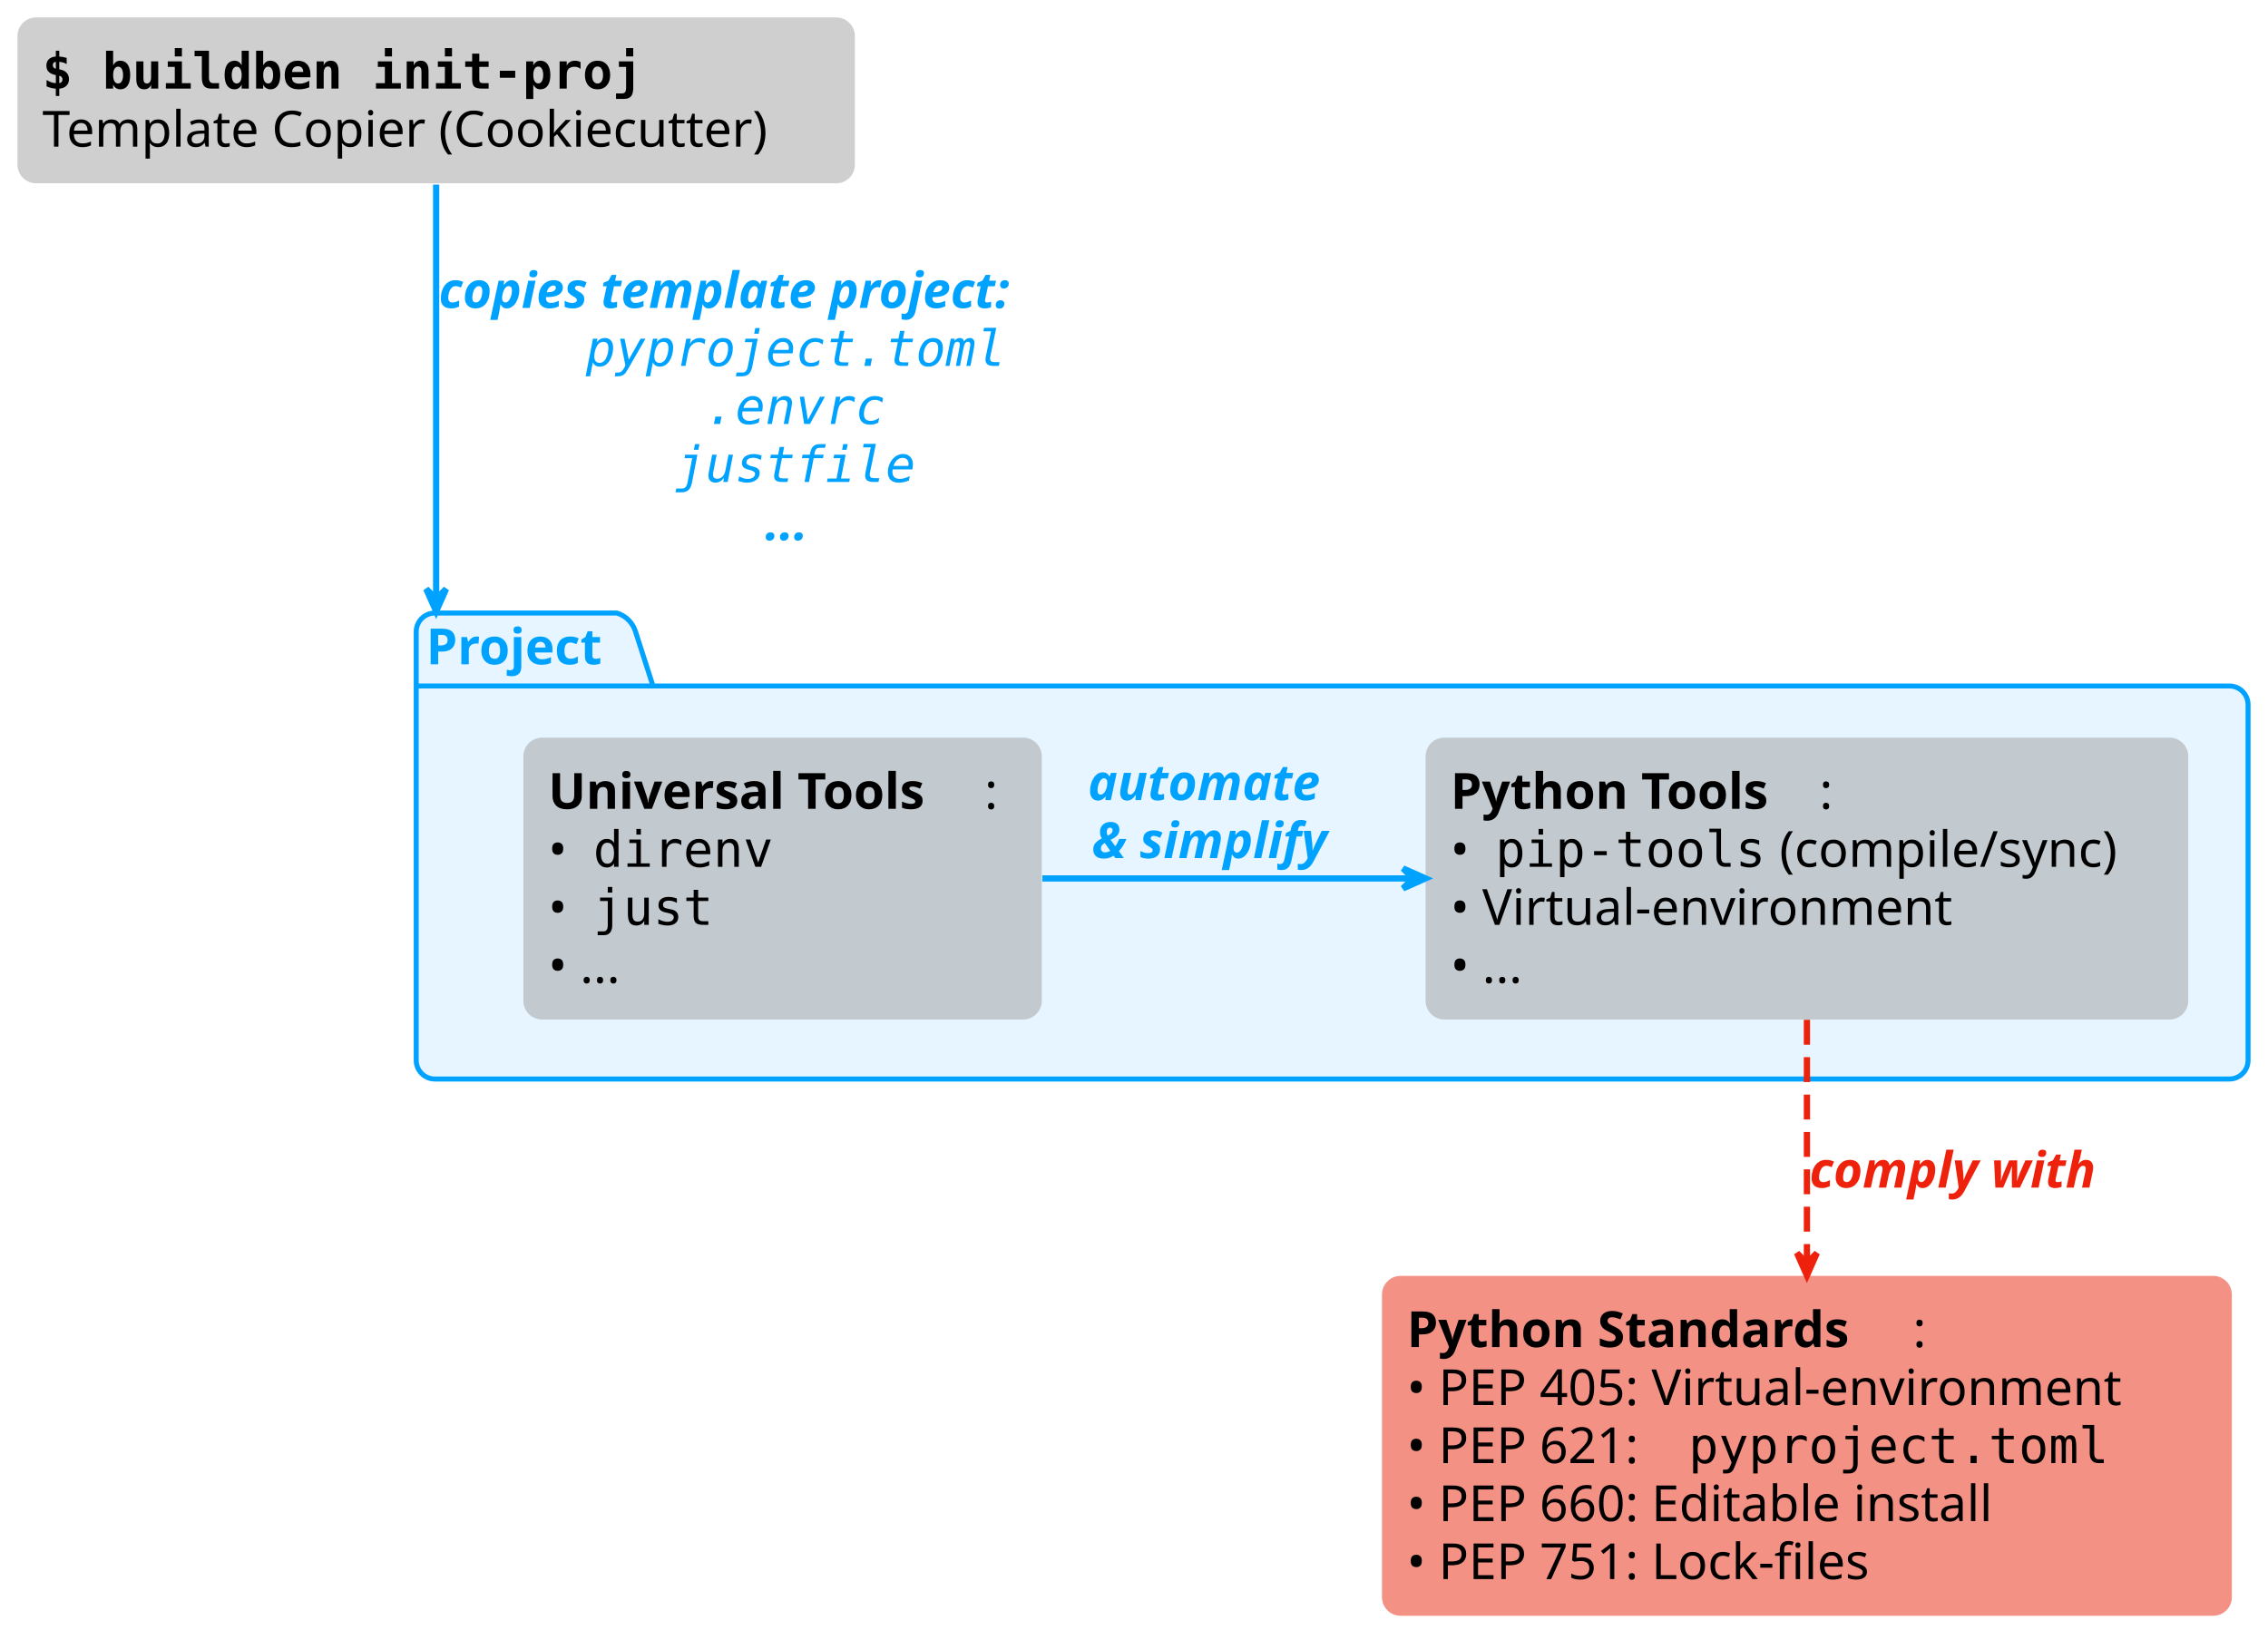
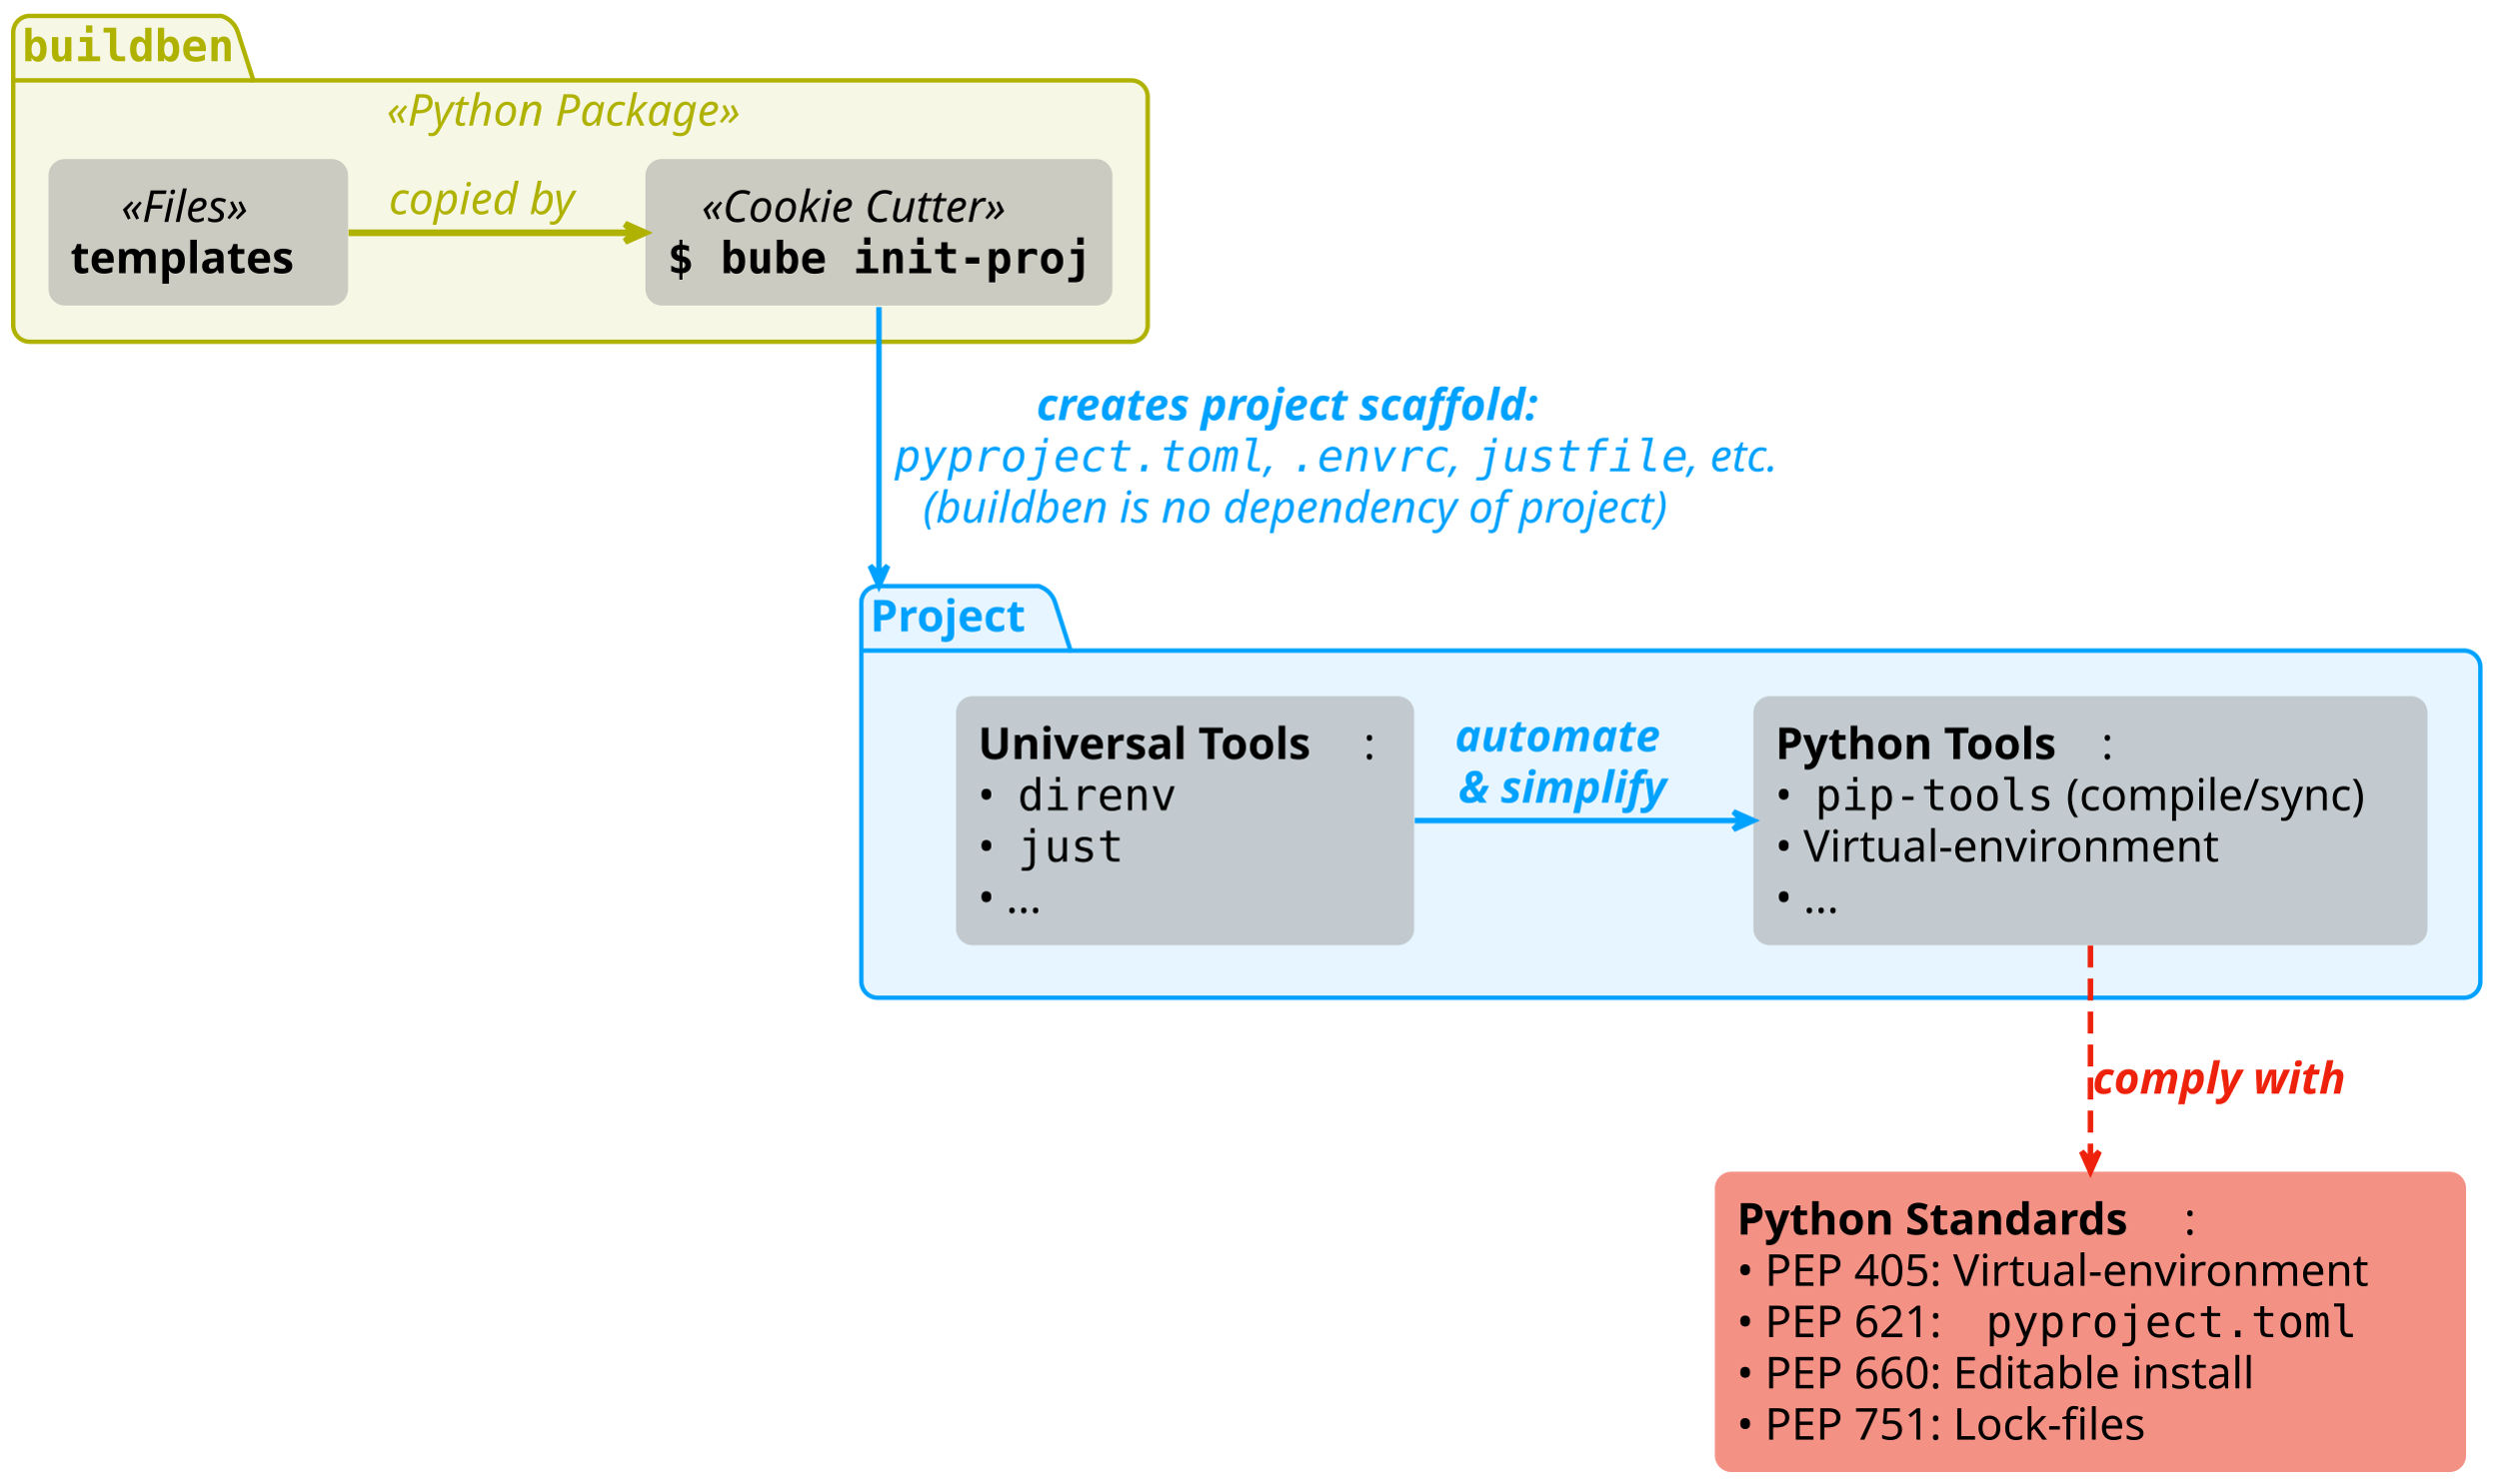
- <svg xmlns="http://www.w3.org/2000/svg" contentStyleType="text/css" height="654px" preserveAspectRatio="none" style="width:910px;height:654px;" version="1.1" viewBox="0 0 910 654" width="910px" zoomAndPan="magnify">
+ <svg xmlns="http://www.w3.org/2000/svg" contentStyleType="text/css" height="674px" preserveAspectRatio="none" style="width:1134px;height:674px;" version="1.1" viewBox="0 0 1134 674" width="1134px" zoomAndPan="magnify">
  <defs />
  <g>
+     <g id="cluster_BB">
+       <path d="M13.5,7.217 L100.5,7.217 A11.25,11.25 0 0 1 108,14.717 L115,36.498 L513.5,36.498 A7.5,7.5 0 0 1 521,43.998 L521,147.717 A7.5,7.5 0 0 1 513.5,155.217 L13.5,155.217 A7.5,7.5 0 0 1 6,147.717 L6,14.717 A7.5,7.5 0 0 1 13.5,7.217 " fill="#AFB200" fill-opacity="0.098" style="stroke:#AFB200;stroke-width:2.0;" />
+       <line style="stroke:#AFB200;stroke-width:2.0;" x1="6" x2="115" y1="36.498" y2="36.498" />
+       <text fill="#AFB200" font-family="monospace" font-size="20" font-weight="bold" lengthAdjust="spacing" textLength="96" x="10" y="27.781">buildben</text>
+       <text fill="#AFB200" font-family="sans-serif" font-size="20" font-style="italic" lengthAdjust="spacing" textLength="184" x="175.5" y="57.062">«Python Package»</text>
+     </g>
    <g id="cluster_P">
-       <path d="M174.5,246 L247.5,246 A11.25,11.25 0 0 1 255,253.5 L262,275.281 L894.5,275.281 A7.5,7.5 0 0 1 902,282.781 L902,425.5 A7.5,7.5 0 0 1 894.5,433 L174.5,433 A7.5,7.5 0 0 1 167,425.5 L167,253.5 A7.5,7.5 0 0 1 174.5,246 " fill="#00A2FF" fill-opacity="0.098" style="stroke:#00A2FF;stroke-width:2.0;" />
-       <line style="stroke:#00A2FF;stroke-width:2.0;" x1="167" x2="262" y1="275.281" y2="275.281" />
-       <text fill="#00A2FF" font-family="sans-serif" font-size="20" font-weight="bold" lengthAdjust="spacing" textLength="82" x="171" y="266.565">Project</text>
+       <path d="M398.5,266.217 L471.5,266.217 A11.25,11.25 0 0 1 479,273.717 L486,295.498 L1118.5,295.498 A7.5,7.5 0 0 1 1126,302.998 L1126,445.717 A7.5,7.5 0 0 1 1118.5,453.217 L398.5,453.217 A7.5,7.5 0 0 1 391,445.717 L391,273.717 A7.5,7.5 0 0 1 398.5,266.217 " fill="#00A2FF" fill-opacity="0.098" style="stroke:#00A2FF;stroke-width:2.0;" />
+       <line style="stroke:#00A2FF;stroke-width:2.0;" x1="391" x2="486" y1="295.498" y2="295.498" />
+       <text fill="#00A2FF" font-family="sans-serif" font-size="20" font-weight="bold" lengthAdjust="spacing" textLength="82" x="395" y="286.781">Project</text>
+     </g>
+     <g id="elem_TEMP">
+       <rect fill="#999999" fill-opacity="0.467" height="66.562" rx="7.5" ry="7.5" style="stroke:none;stroke-width:0.5;" width="136" x="22" y="72.217" />
+       <text fill="#000000" font-family="sans-serif" font-size="20" font-style="italic" lengthAdjust="spacing" textLength="70" x="55" y="100.781">«Files»</text>
+       <text fill="#000000" font-family="sans-serif" font-size="20" font-weight="bold" lengthAdjust="spacing" textLength="116" x="32" y="124.062">templates</text>
+     </g>
+     <g id="elem_BBinitcli">
+       <rect fill="#999999" fill-opacity="0.467" height="66.562" rx="7.5" ry="7.5" style="stroke:none;stroke-width:0.5;" width="212" x="293" y="72.217" />
+       <text fill="#000000" font-family="sans-serif" font-size="20" font-style="italic" lengthAdjust="spacing" textLength="161" x="318.5" y="100.781">«Cookie Cutter»</text>
+       <text fill="#000000" font-family="monospace" font-size="20" font-weight="bold" lengthAdjust="spacing" textLength="192" x="303" y="124.062">$ bube init-proj</text>
    </g>
    <g id="elem_PyTools">
-       <rect fill="#999999" fill-opacity="0.467" height="113.125" rx="7.5" ry="7.5" style="stroke:none;stroke-width:0.5;" width="306" x="572" y="296" />
-       <text fill="#000000" font-family="sans-serif" font-size="20" font-weight="bold" lengthAdjust="spacing" textLength="148" x="582" y="324.565">Python Tools</text>
-       <text fill="#000000" font-family="sans-serif" font-size="20" lengthAdjust="spacing" textLength="7" x="730" y="324.565">:</text>
-       <text fill="#000000" font-family="sans-serif" font-size="20" lengthAdjust="spacing" textLength="12" x="582" y="347.846">•</text>
-       <text fill="#000000" font-family="monospace" font-size="20" lengthAdjust="spacing" textLength="108" x="600" y="347.846">pip-tools</text>
-       <text fill="#000000" font-family="sans-serif" font-size="20" lengthAdjust="spacing" textLength="148" x="714" y="347.846">(compile/sync)</text>
-       <text fill="#000000" font-family="sans-serif" font-size="20" lengthAdjust="spacing" textLength="220" x="582" y="371.127">• Virtual-environment</text>
-       <text fill="#000000" font-family="sans-serif" font-size="20" lengthAdjust="spacing" textLength="36" x="582" y="394.408">• ...</text>
+       <rect fill="#999999" fill-opacity="0.467" height="113.125" rx="7.5" ry="7.5" style="stroke:none;stroke-width:0.5;" width="306" x="796" y="316.217" />
+       <text fill="#000000" font-family="sans-serif" font-size="20" font-weight="bold" lengthAdjust="spacing" textLength="148" x="806" y="344.781">Python Tools</text>
+       <text fill="#000000" font-family="sans-serif" font-size="20" lengthAdjust="spacing" textLength="7" x="954" y="344.781">:</text>
+       <text fill="#000000" font-family="sans-serif" font-size="20" lengthAdjust="spacing" textLength="12" x="806" y="368.062">•</text>
+       <text fill="#000000" font-family="monospace" font-size="20" lengthAdjust="spacing" textLength="108" x="824" y="368.062">pip-tools</text>
+       <text fill="#000000" font-family="sans-serif" font-size="20" lengthAdjust="spacing" textLength="148" x="938" y="368.062">(compile/sync)</text>
+       <text fill="#000000" font-family="sans-serif" font-size="20" lengthAdjust="spacing" textLength="220" x="806" y="391.344">• Virtual-environment</text>
+       <text fill="#000000" font-family="sans-serif" font-size="20" lengthAdjust="spacing" textLength="36" x="806" y="414.625">• ...</text>
    </g>
    <g id="elem_Tools">
-       <rect fill="#999999" fill-opacity="0.467" height="113.125" rx="7.5" ry="7.5" style="stroke:none;stroke-width:0.5;" width="208" x="210" y="296" />
-       <text fill="#000000" font-family="sans-serif" font-size="20" font-weight="bold" lengthAdjust="spacing" textLength="175" x="220" y="324.565">Universal Tools</text>
-       <text fill="#000000" font-family="sans-serif" font-size="20" lengthAdjust="spacing" textLength="7" x="395" y="324.565">:</text>
-       <text fill="#000000" font-family="sans-serif" font-size="20" lengthAdjust="spacing" textLength="12" x="220" y="347.846">•</text>
-       <text fill="#000000" font-family="monospace" font-size="20" lengthAdjust="spacing" textLength="72" x="238" y="347.846">direnv</text>
-       <text fill="#000000" font-family="sans-serif" font-size="20" lengthAdjust="spacing" textLength="12" x="220" y="371.127">•</text>
-       <text fill="#000000" font-family="monospace" font-size="20" lengthAdjust="spacing" textLength="48" x="238" y="371.127">just</text>
-       <text fill="#000000" font-family="sans-serif" font-size="20" lengthAdjust="spacing" textLength="36" x="220" y="394.408">• ...</text>
-     </g>
-     <g id="elem_BB">
-       <rect fill="#999999" fill-opacity="0.467" height="66.562" rx="7.5" ry="7.5" style="stroke:none;stroke-width:0.5;" width="336" x="7" y="7" />
-       <text fill="#000000" font-family="monospace" font-size="20" font-weight="bold" lengthAdjust="spacing" textLength="240" x="17" y="35.565">$ buildben init-proj</text>
-       <text fill="#000000" font-family="sans-serif" font-size="20" lengthAdjust="spacing" textLength="316" x="17" y="58.846">Template Copier (Cookiecutter)</text>
+       <rect fill="#999999" fill-opacity="0.467" height="113.125" rx="7.5" ry="7.5" style="stroke:none;stroke-width:0.5;" width="208" x="434" y="316.217" />
+       <text fill="#000000" font-family="sans-serif" font-size="20" font-weight="bold" lengthAdjust="spacing" textLength="175" x="444" y="344.781">Universal Tools</text>
+       <text fill="#000000" font-family="sans-serif" font-size="20" lengthAdjust="spacing" textLength="7" x="619" y="344.781">:</text>
+       <text fill="#000000" font-family="sans-serif" font-size="20" lengthAdjust="spacing" textLength="12" x="444" y="368.062">•</text>
+       <text fill="#000000" font-family="monospace" font-size="20" lengthAdjust="spacing" textLength="72" x="462" y="368.062">direnv</text>
+       <text fill="#000000" font-family="sans-serif" font-size="20" lengthAdjust="spacing" textLength="12" x="444" y="391.344">•</text>
+       <text fill="#000000" font-family="monospace" font-size="20" lengthAdjust="spacing" textLength="48" x="462" y="391.344">just</text>
+       <text fill="#000000" font-family="sans-serif" font-size="20" lengthAdjust="spacing" textLength="36" x="444" y="414.625">• ...</text>
    </g>
    <g id="elem_Standards">
-       <rect fill="#F27F72" fill-opacity="0.863" height="136.406" rx="7.5" ry="7.5" style="stroke:none;stroke-width:0.5;" width="341" x="554.5" y="512" />
-       <text fill="#000000" font-family="sans-serif" font-size="20" font-weight="bold" lengthAdjust="spacing" textLength="203" x="564.5" y="540.564">Python Standards</text>
-       <text fill="#000000" font-family="sans-serif" font-size="20" lengthAdjust="spacing" textLength="7" x="767.5" y="540.564">:</text>
-       <text fill="#000000" font-family="sans-serif" font-size="20" lengthAdjust="spacing" textLength="315" x="564.5" y="563.846">• PEP 405: Virtual-environment</text>
-       <text fill="#000000" font-family="sans-serif" font-size="20" lengthAdjust="spacing" textLength="107" x="564.5" y="587.127">• PEP 621:</text>
-       <text fill="#000000" font-family="monospace" font-size="20" lengthAdjust="spacing" textLength="168" x="677.5" y="587.127">pyproject.toml</text>
-       <text fill="#000000" font-family="sans-serif" font-size="20" lengthAdjust="spacing" textLength="263" x="564.5" y="610.408">• PEP 660: Editable install</text>
-       <text fill="#000000" font-family="sans-serif" font-size="20" lengthAdjust="spacing" textLength="213" x="564.5" y="633.689">•  PEP 751: Lock-files</text>
+       <rect fill="#F27F72" fill-opacity="0.863" height="136.406" rx="7.5" ry="7.5" style="stroke:none;stroke-width:0.5;" width="341" x="778.5" y="532.217" />
+       <text fill="#000000" font-family="sans-serif" font-size="20" font-weight="bold" lengthAdjust="spacing" textLength="203" x="788.5" y="560.781">Python Standards</text>
+       <text fill="#000000" font-family="sans-serif" font-size="20" lengthAdjust="spacing" textLength="7" x="991.5" y="560.781">:</text>
+       <text fill="#000000" font-family="sans-serif" font-size="20" lengthAdjust="spacing" textLength="315" x="788.5" y="584.062">• PEP 405: Virtual-environment</text>
+       <text fill="#000000" font-family="sans-serif" font-size="20" lengthAdjust="spacing" textLength="107" x="788.5" y="607.344">• PEP 621:</text>
+       <text fill="#000000" font-family="monospace" font-size="20" lengthAdjust="spacing" textLength="168" x="901.5" y="607.344">pyproject.toml</text>
+       <text fill="#000000" font-family="sans-serif" font-size="20" lengthAdjust="spacing" textLength="263" x="788.5" y="630.625">• PEP 660: Editable install</text>
+       <text fill="#000000" font-family="sans-serif" font-size="20" lengthAdjust="spacing" textLength="213" x="788.5" y="653.906">•  PEP 751: Lock-files</text>
    </g>
-     <g id="link_BB_P">
-       <path d="M175,74.09 C175,113.265 175,181.08 175,239.852 C175,241.689 175,237.517 175,239.335 " fill="none" id="BB-to-P" style="stroke:#00A2FF;stroke-width:2.5;" />
-       <polygon fill="#00A2FF" points="175,245.335,179,236.335,175,240.335,171,236.335,175,245.335" style="stroke:#00A2FF;stroke-width:2.5;" />
-       <text fill="#00A2FF" font-family="sans-serif" font-size="20" font-style="italic" font-weight="bold" lengthAdjust="spacing" textLength="280" x="176" y="123.564">copies template project:</text>
-       <text fill="#00A2FF" font-family="sans-serif" font-size="20" font-style="italic" lengthAdjust="spacing" textLength="6" x="229" y="146.846"> </text>
-       <text fill="#00A2FF" font-family="monospace" font-size="20" font-style="italic" lengthAdjust="spacing" textLength="168" x="235" y="146.846">pyproject.toml</text>
-       <text fill="#00A2FF" font-family="sans-serif" font-size="20" font-style="italic" lengthAdjust="spacing" textLength="6" x="277" y="170.127"> </text>
-       <text fill="#00A2FF" font-family="monospace" font-size="20" font-style="italic" lengthAdjust="spacing" textLength="72" x="283" y="170.127">.envrc</text>
-       <text fill="#00A2FF" font-family="sans-serif" font-size="20" font-style="italic" lengthAdjust="spacing" textLength="6" x="265" y="193.408"> </text>
-       <text fill="#00A2FF" font-family="monospace" font-size="20" font-style="italic" lengthAdjust="spacing" textLength="96" x="271" y="193.408">justfile</text>
-       <text fill="#00A2FF" font-family="sans-serif" font-size="20" font-style="italic" lengthAdjust="spacing" textLength="6" x="301" y="216.69"> </text>
-       <text fill="#00A2FF" font-family="sans-serif" font-size="20" font-style="italic" font-weight="bold" lengthAdjust="spacing" textLength="24" x="307" y="216.69">...</text>
+     <g id="link_TEMP_BBinitcli">
+       <path codeLine="67" d="M158.19,105.717 C197.65,105.717 242.16,105.717 286.73,105.717 " fill="none" id="TEMP-to-BBinitcli" style="stroke:#AFB200;stroke-width:3.0;" />
+       <polygon fill="#AFB200" points="292.73,105.717,283.73,101.717,287.73,105.717,283.73,109.717,292.73,105.717" style="stroke:#AFB200;stroke-width:3.0;" />
+       <text fill="#AFB200" font-family="sans-serif" font-size="20" font-style="italic" lengthAdjust="spacing" textLength="98" x="176.5" y="97.281">copied by</text>
+     </g>
+     <g id="link_BBinitcli_P">
+       <path codeLine="88" d="M399,139.477 C399,156.924 399,179.849 399,204.499 C399,216.824 399,229.58 399,242.298 C399,248.658 399,255.007 399,261.289 C399,262.859 399,258.425 399,259.986 " fill="none" id="BBinitcli-to-P" style="stroke:#00A2FF;stroke-width:2.5;" />
+       <polygon fill="#00A2FF" points="399,265.986,403,256.986,399,260.986,395,256.986,399,265.986" style="stroke:#00A2FF;stroke-width:2.5;" />
+       <text fill="#00A2FF" font-family="sans-serif" font-size="20" font-style="italic" font-weight="bold" lengthAdjust="spacing" textLength="280" x="470.5" y="190.781">creates project scaffold:</text>
+       <text fill="#00A2FF" font-family="sans-serif" font-size="20" font-style="italic" lengthAdjust="spacing" textLength="6" x="400" y="214.062"> </text>
+       <text fill="#00A2FF" font-family="monospace" font-size="20" font-style="italic" lengthAdjust="spacing" textLength="168" x="406" y="214.062">pyproject.toml</text>
+       <text fill="#00A2FF" font-family="sans-serif" font-size="20" font-style="italic" lengthAdjust="spacing" textLength="6" x="574" y="214.062">,</text>
+       <text fill="#00A2FF" font-family="monospace" font-size="20" font-style="italic" lengthAdjust="spacing" textLength="72" x="586" y="214.062">.envrc</text>
+       <text fill="#00A2FF" font-family="sans-serif" font-size="20" font-style="italic" lengthAdjust="spacing" textLength="6" x="658" y="214.062">,</text>
+       <text fill="#00A2FF" font-family="monospace" font-size="20" font-style="italic" lengthAdjust="spacing" textLength="96" x="670" y="214.062">justfile</text>
+       <text fill="#00A2FF" font-family="sans-serif" font-size="20" font-style="italic" lengthAdjust="spacing" textLength="49" x="766" y="214.062">, etc.</text>
+       <text fill="#00A2FF" font-family="sans-serif" font-size="20" font-style="italic" lengthAdjust="spacing" textLength="389" x="419" y="237.344">(buildben is no dependency of project)</text>
    </g>
    <g id="link_Tools_PyTools">
-       <path d="M418.24,352.5 C464.86,352.5 514.73,352.5 565.95,352.5 " fill="none" id="Tools-to-PyTools" style="stroke:#00A2FF;stroke-width:2.5;" />
-       <polygon fill="#00A2FF" points="571.95,352.5,562.95,348.5,566.95,352.5,562.95,356.5,571.95,352.5" style="stroke:#00A2FF;stroke-width:2.5;" />
-       <text fill="#00A2FF" font-family="sans-serif" font-size="20" font-style="italic" font-weight="bold" lengthAdjust="spacing" textLength="111" x="436.5" y="321.065">automate</text>
-       <text fill="#00A2FF" font-family="sans-serif" font-size="20" font-style="italic" lengthAdjust="spacing" textLength="6" x="547.5" y="321.065"> </text>
-       <text fill="#00A2FF" font-family="sans-serif" font-size="20" font-style="italic" font-weight="bold" lengthAdjust="spacing" textLength="114" x="438" y="344.346">&amp; simplify</text>
+       <path codeLine="90" d="M642.24,372.717 C688.86,372.717 738.73,372.717 789.95,372.717 " fill="none" id="Tools-to-PyTools" style="stroke:#00A2FF;stroke-width:2.5;" />
+       <polygon fill="#00A2FF" points="795.95,372.717,786.95,368.717,790.95,372.717,786.95,376.717,795.95,372.717" style="stroke:#00A2FF;stroke-width:2.5;" />
+       <text fill="#00A2FF" font-family="sans-serif" font-size="20" font-style="italic" font-weight="bold" lengthAdjust="spacing" textLength="111" x="660.5" y="341.281">automate</text>
+       <text fill="#00A2FF" font-family="sans-serif" font-size="20" font-style="italic" lengthAdjust="spacing" textLength="6" x="771.5" y="341.281"> </text>
+       <text fill="#00A2FF" font-family="sans-serif" font-size="20" font-style="italic" font-weight="bold" lengthAdjust="spacing" textLength="114" x="662" y="364.562">&amp; simplify</text>
    </g>
    <g id="link_PyTools_Standards">
-       <path d="M725,409.24 C725,440.28 725,473.15 725,505.85 " fill="none" id="PyTools-to-Standards" style="stroke:#EE220C;stroke-width:2.5;stroke-dasharray:10.0,5.0;" />
-       <polygon fill="#EE220C" points="725,511.85,729,502.85,725,506.85,721,502.85,725,511.85" style="stroke:#EE220C;stroke-width:2.5;" />
-       <text fill="#EE220C" font-family="sans-serif" font-size="20" font-style="italic" font-weight="bold" lengthAdjust="spacing" textLength="137" x="726" y="476.565">comply with</text>
+       <path codeLine="100" d="M949,429.457 C949,460.497 949,493.367 949,526.067 " fill="none" id="PyTools-to-Standards" style="stroke:#EE220C;stroke-width:2.5;stroke-dasharray:10.0,5.0;" />
+       <polygon fill="#EE220C" points="949,532.067,953,523.067,949,527.067,945,523.067,949,532.067" style="stroke:#EE220C;stroke-width:2.5;" />
+       <text fill="#EE220C" font-family="sans-serif" font-size="20" font-style="italic" font-weight="bold" lengthAdjust="spacing" textLength="137" x="950" y="496.781">comply with</text>
    </g>
  </g>
</svg>
